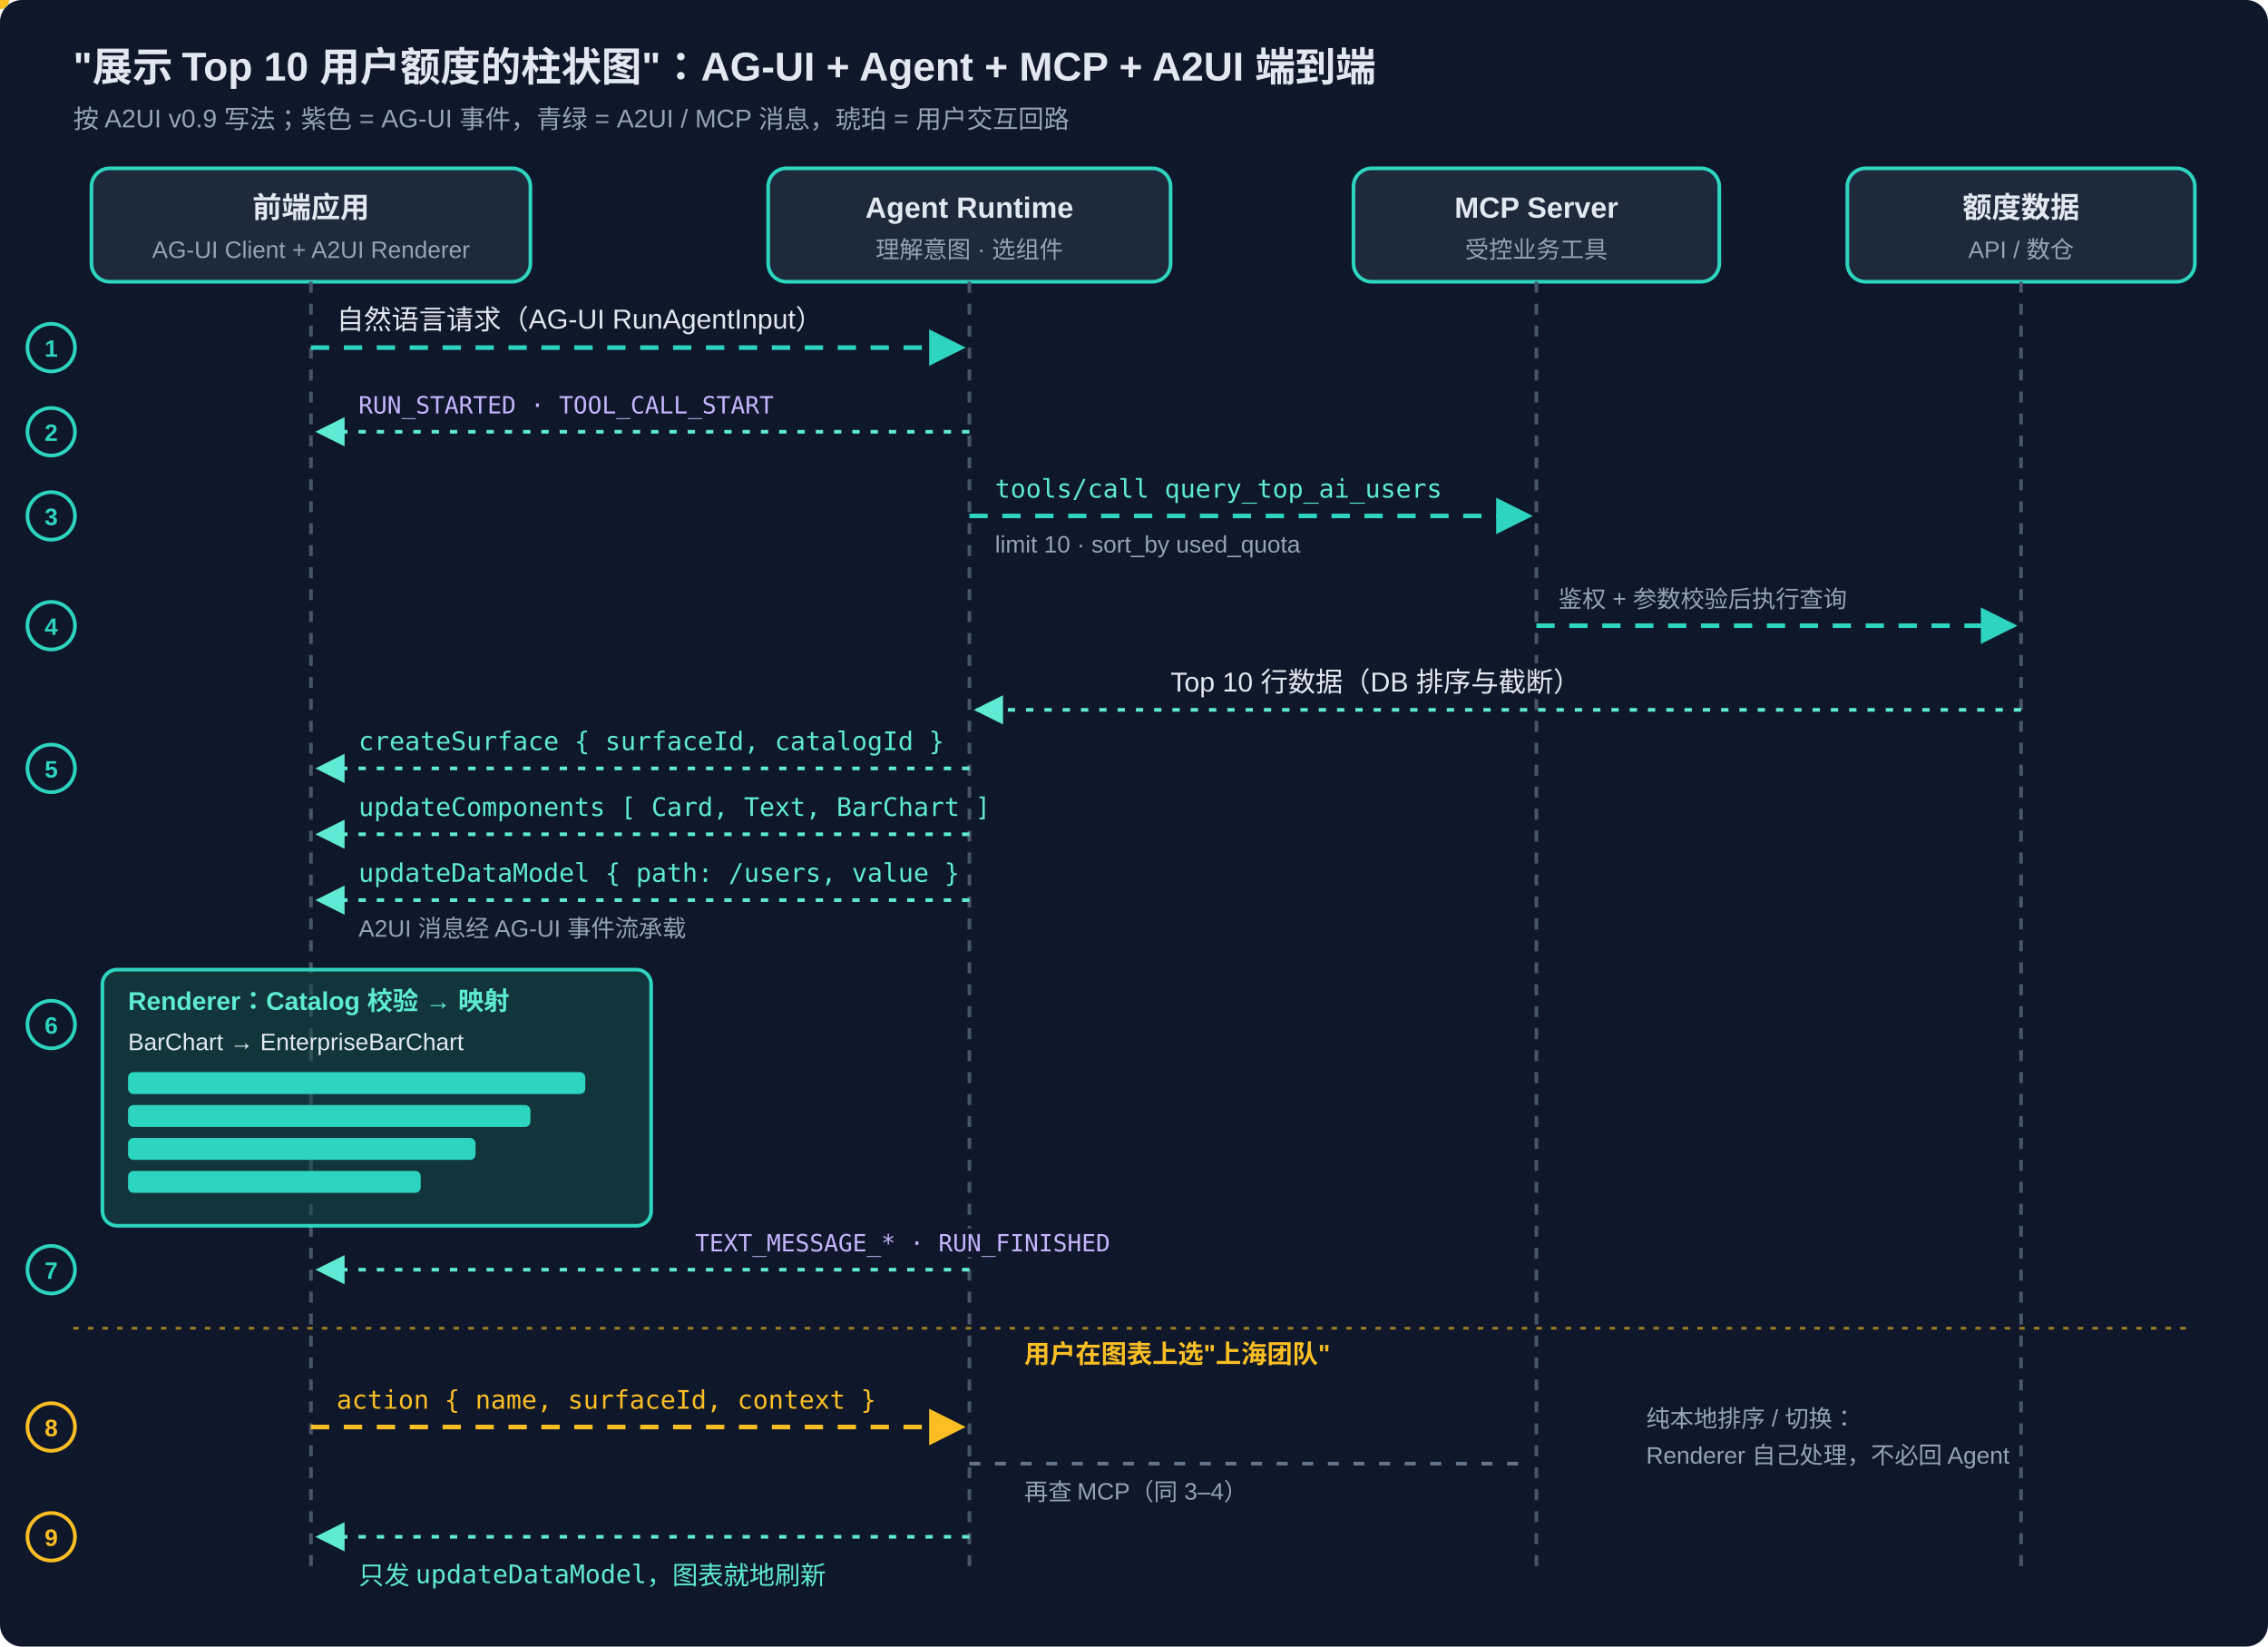
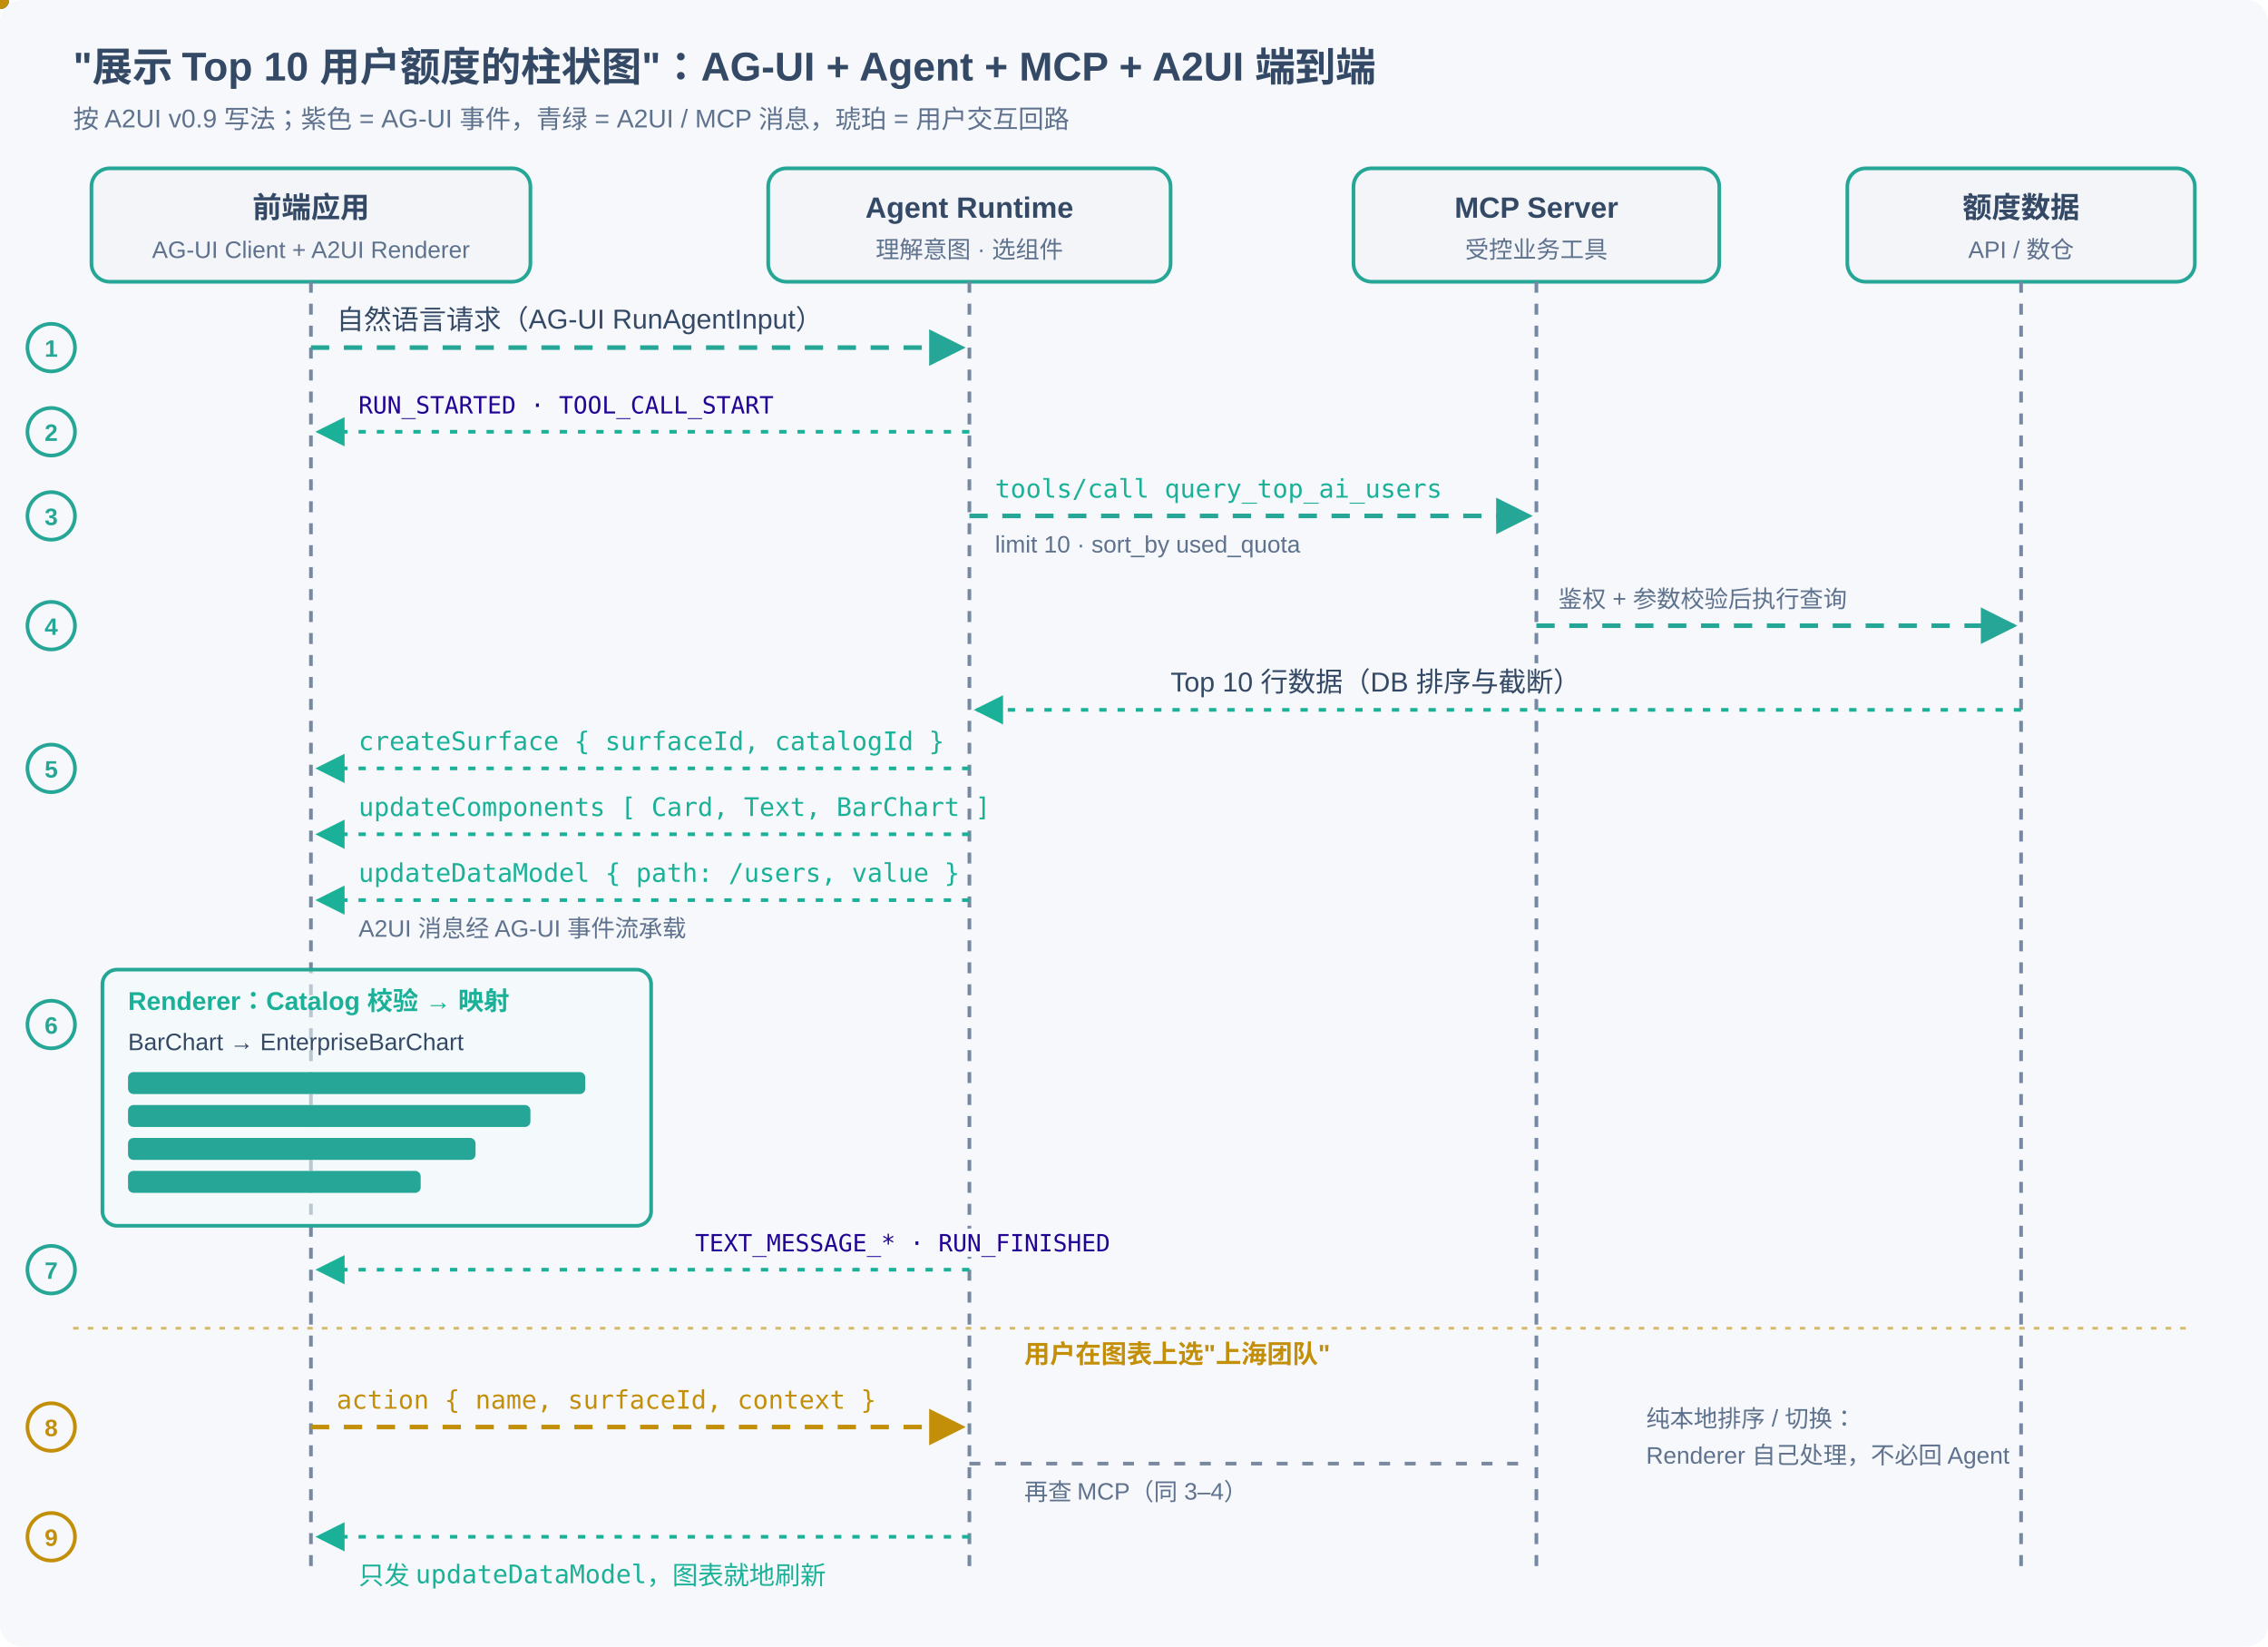
<svg xmlns="http://www.w3.org/2000/svg" viewBox="0 0 1240 900" width="1240" height="900" font-family="-apple-system, 'PingFang SC', 'Helvetica Neue', Arial, sans-serif">
  <style>
-     .bg { fill: #0f172a; }
-     .title { fill: #e2e8f0; font-size: 22px; font-weight: 700; }
-     .sub { fill: #94a3b8; font-size: 14px; }
-     .actor { fill: #1e293b; stroke: #2dd4bf; stroke-width: 2; }
-     .actorTxt { fill: #e2e8f0; font-size: 16px; font-weight: 600; }
-     .actorSub { fill: #94a3b8; font-size: 13px; }
-     .life { stroke: #475569; stroke-width: 2; stroke-dasharray: 6 6; }
-     .msg { stroke: #2dd4bf; stroke-width: 2.5; fill: none; stroke-dasharray: 10 8; animation: flow 1.6s linear infinite; }
-     .ret { stroke: #5eead4; stroke-width: 2; fill: none; stroke-dasharray: 4 6; animation: flow 2s linear infinite; }
-     .act { stroke: #fbbf24; stroke-width: 2.5; fill: none; stroke-dasharray: 10 8; animation: flow 1.4s linear infinite; }
-     .opt { stroke: #64748b; stroke-width: 2; fill: none; stroke-dasharray: 6 8; }
-     .lbl { fill: #e2e8f0; font-size: 15px; }
-     .code { fill: #5eead4; font-size: 14px; font-family: Menlo, Consolas, monospace; }
-     .codeA { fill: #fbbf24; font-size: 14px; font-family: Menlo, Consolas, monospace; }
-     .ev { fill: #c4b5fd; font-size: 13px; font-family: Menlo, Consolas, monospace; }
-     .note { fill: #94a3b8; font-size: 13px; }
-     .lbl, .code, .codeA, .ev, .note { paint-order: stroke; stroke: #0f172a; stroke-width: 6px; stroke-linejoin: round; }
-     .step { fill: #0f172a; stroke: #2dd4bf; stroke-width: 2; }
-     .stepA { fill: #0f172a; stroke: #fbbf24; stroke-width: 2; }
-     .stepTxt { fill: #2dd4bf; font-size: 13px; font-weight: 700; }
-     .stepTxtA { fill: #fbbf24; font-size: 13px; font-weight: 700; }
-     .render { fill: #134e4a; fill-opacity: 0.55; stroke: #2dd4bf; stroke-width: 2; }
-     .renderTxt { fill: #e2e8f0; font-size: 13px; }
-     .renderH { fill: #5eead4; font-size: 14px; font-weight: 700; }
-     .bar { fill: #2dd4bf; animation: grow 2.4s ease-out infinite; transform-origin: left; transform-box: fill-box; }
-     .divider { stroke: #fbbf24; stroke-width: 1.5; stroke-dasharray: 3 5; opacity: 0.6; }
-     .divTxt { fill: #fbbf24; font-size: 14px; font-weight: 600; paint-order: stroke; stroke: #0f172a; stroke-width: 6px; }
+     .bg { fill: #f6f8fb; }
+     .title { fill: #344965; font-size: 22px; font-weight: 700; }
+     .sub { fill: #5e718d; font-size: 14px; }
+     .actor { fill: #f3f5f9; stroke: #26a696; stroke-width: 2; }
+     .actorTxt { fill: #344965; font-size: 16px; font-weight: 600; }
+     .actorSub { fill: #5e718d; font-size: 13px; }
+     .life { stroke: #7688a2; stroke-width: 2; stroke-dasharray: 6 6; }
+     .msg { stroke: #26a696; stroke-width: 2.5; fill: none; stroke-dasharray: 10 8; animation: flow 1.6s linear infinite; }
+     .ret { stroke: #1bb199; stroke-width: 2; fill: none; stroke-dasharray: 4 6; animation: flow 2s linear infinite; }
+     .act { stroke: #c38f09; stroke-width: 2.5; fill: none; stroke-dasharray: 10 8; animation: flow 1.4s linear infinite; }
+     .opt { stroke: #7a899f; stroke-width: 2; fill: none; stroke-dasharray: 6 8; }
+     .lbl { fill: #344965; font-size: 15px; }
+     .code { fill: #1bb199; font-size: 14px; font-family: Menlo, Consolas, monospace; }
+     .codeA { fill: #c38f09; font-size: 14px; font-family: Menlo, Consolas, monospace; }
+     .ev { fill: #220495; font-size: 13px; font-family: Menlo, Consolas, monospace; }
+     .note { fill: #5e718d; font-size: 13px; }
+     .lbl, .code, .codeA, .ev, .note { paint-order: stroke; stroke: #f6f8fb; stroke-width: 6px; stroke-linejoin: round; }
+     .step { fill: #f6f8fb; stroke: #26a696; stroke-width: 2; }
+     .stepA { fill: #f6f8fb; stroke: #c38f09; stroke-width: 2; }
+     .stepTxt { fill: #26a696; font-size: 13px; font-weight: 700; }
+     .stepTxtA { fill: #c38f09; font-size: 13px; font-weight: 700; }
+     .render { fill: #f1fbfa; fill-opacity: 0.55; stroke: #26a696; stroke-width: 2; }
+     .renderTxt { fill: #344965; font-size: 13px; }
+     .renderH { fill: #1bb199; font-size: 14px; font-weight: 700; }
+     .bar { fill: #26a696; animation: grow 2.4s ease-out infinite; transform-origin: left; transform-box: fill-box; }
+     .divider { stroke: #c38f09; stroke-width: 1.5; stroke-dasharray: 3 5; opacity: 0.6; }
+     .divTxt { fill: #c38f09; font-size: 14px; font-weight: 600; paint-order: stroke; stroke: #f6f8fb; stroke-width: 6px; }
    @keyframes flow { to { stroke-dashoffset: -36; } }
    @keyframes grow { 0% { transform: scaleX(0.05); } 40%,100% { transform: scaleX(1); } }
  </style>
  <defs>
    <marker id="arr" viewBox="0 0 10 10" refX="9" refY="5" markerWidth="8" markerHeight="8" orient="auto">
-       <path d="M0,0 L10,5 L0,10 z" fill="#2dd4bf" />
+       <path d="M0,0 L10,5 L0,10 z" fill="#26a696" />
    </marker>
    <marker id="arrR" viewBox="0 0 10 10" refX="9" refY="5" markerWidth="8" markerHeight="8" orient="auto">
-       <path d="M0,0 L10,5 L0,10 z" fill="#5eead4" />
+       <path d="M0,0 L10,5 L0,10 z" fill="#1bb199" />
    </marker>
    <marker id="arrA" viewBox="0 0 10 10" refX="9" refY="5" markerWidth="8" markerHeight="8" orient="auto">
-       <path d="M0,0 L10,5 L0,10 z" fill="#fbbf24" />
+       <path d="M0,0 L10,5 L0,10 z" fill="#c38f09" />
    </marker>
  </defs>
  <rect class="bg" width="1240" height="900" rx="12" />
  <text class="title" x="40" y="44">"展示 Top 10 用户额度的柱状图"：AG-UI + Agent + MCP + A2UI 端到端</text>
  <text class="sub" x="40" y="70">按 A2UI v0.9 写法；紫色 = AG-UI 事件，青绿 = A2UI / MCP 消息，琥珀 = 用户交互回路</text>
  <rect class="actor" x="50" y="92" width="240" height="62" rx="10" />
  <text class="actorTxt" x="170" y="119" text-anchor="middle">前端应用</text>
  <text class="actorSub" x="170" y="141" text-anchor="middle">AG-UI Client + A2UI Renderer</text>
  <rect class="actor" x="420" y="92" width="220" height="62" rx="10" />
  <text class="actorTxt" x="530" y="119" text-anchor="middle">Agent Runtime</text>
  <text class="actorSub" x="530" y="141" text-anchor="middle">理解意图 · 选组件</text>
  <rect class="actor" x="740" y="92" width="200" height="62" rx="10" />
  <text class="actorTxt" x="840" y="119" text-anchor="middle">MCP Server</text>
  <text class="actorSub" x="840" y="141" text-anchor="middle">受控业务工具</text>
  <rect class="actor" x="1010" y="92" width="190" height="62" rx="10" />
  <text class="actorTxt" x="1105" y="119" text-anchor="middle">额度数据</text>
  <text class="actorSub" x="1105" y="141" text-anchor="middle">API / 数仓</text>
  <line class="life" x1="170" y1="154" x2="170" y2="860" />
  <line class="life" x1="530" y1="154" x2="530" y2="860" />
  <line class="life" x1="840" y1="154" x2="840" y2="860" />
  <line class="life" x1="1105" y1="154" x2="1105" y2="860" />
  <circle class="step" cx="28" cy="190" r="13" />
  <text class="stepTxt" x="28" y="195" text-anchor="middle">1</text>
  <path class="msg" d="M170,190 L526,190" marker-end="url(#arr)" />
  <text class="lbl" x="184" y="180">自然语言请求（AG-UI RunAgentInput）</text>
  <circle class="step" cx="28" cy="236" r="13" />
  <text class="stepTxt" x="28" y="241" text-anchor="middle">2</text>
  <path class="ret" d="M530,236 L174,236" marker-end="url(#arrR)" />
  <text class="ev" x="196" y="226">RUN_STARTED · TOOL_CALL_START</text>
  <circle class="step" cx="28" cy="282" r="13" />
  <text class="stepTxt" x="28" y="287" text-anchor="middle">3</text>
  <path class="msg" d="M530,282 L836,282" marker-end="url(#arr)" />
  <text class="code" x="544" y="272">tools/call query_top_ai_users</text>
  <text class="note" x="544" y="302">limit 10 · sort_by used_quota</text>
  <circle class="step" cx="28" cy="342" r="13" />
  <text class="stepTxt" x="28" y="347" text-anchor="middle">4</text>
  <path class="msg" d="M840,342 L1101,342" marker-end="url(#arr)" />
  <text class="note" x="852" y="332">鉴权 + 参数校验后执行查询</text>
  <path class="ret" d="M1105,388 L534,388" marker-end="url(#arrR)" />
  <text class="lbl" x="640" y="378">Top 10 行数据（DB 排序与截断）</text>
  <circle class="step" cx="28" cy="420" r="13" />
  <text class="stepTxt" x="28" y="425" text-anchor="middle">5</text>
  <path class="ret" d="M530,420 L174,420" marker-end="url(#arrR)" />
  <text class="code" x="196" y="410">createSurface { surfaceId, catalogId }</text>
  <path class="ret" d="M530,456 L174,456" marker-end="url(#arrR)" />
  <text class="code" x="196" y="446">updateComponents [ Card, Text, BarChart ]</text>
  <path class="ret" d="M530,492 L174,492" marker-end="url(#arrR)" />
  <text class="code" x="196" y="482">updateDataModel { path: /users, value }</text>
  <text class="note" x="196" y="512">A2UI 消息经 AG-UI 事件流承载</text>
  <circle class="step" cx="28" cy="560" r="13" />
  <text class="stepTxt" x="28" y="565" text-anchor="middle">6</text>
  <rect class="render" x="56" y="530" width="300" height="140" rx="8" />
  <text class="renderH" x="70" y="552">Renderer：Catalog 校验 → 映射</text>
  <text class="renderTxt" x="70" y="574">BarChart → EnterpriseBarChart</text>
  <rect class="bar" x="70" y="586" width="250" height="12" rx="3" />
  <rect class="bar" x="70" y="604" width="220" height="12" rx="3" style="animation-delay:0.15s" />
  <rect class="bar" x="70" y="622" width="190" height="12" rx="3" style="animation-delay:0.3s" />
  <rect class="bar" x="70" y="640" width="160" height="12" rx="3" style="animation-delay:0.45s" />
  <circle class="step" cx="28" cy="694" r="13" />
  <text class="stepTxt" x="28" y="699" text-anchor="middle">7</text>
  <path class="ret" d="M530,694 L174,694" marker-end="url(#arrR)" />
  <text class="ev" x="380" y="684">TEXT_MESSAGE_* · RUN_FINISHED</text>
  <line class="divider" x1="40" y1="726" x2="1200" y2="726" />
  <text class="divTxt" x="560" y="745">用户在图表上选"上海团队"</text>
  <circle class="stepA" cx="28" cy="780" r="13" />
  <text class="stepTxtA" x="28" y="785" text-anchor="middle">8</text>
  <path class="act" d="M170,780 L526,780" marker-end="url(#arrA)" />
  <text class="codeA" x="184" y="770">action { name, surfaceId, context }</text>
  <path class="opt" d="M530,800 L836,800" />
  <text class="note" x="560" y="820">再查 MCP（同 3–4）</text>
  <circle class="stepA" cx="28" cy="840" r="13" />
  <text class="stepTxtA" x="28" y="845" text-anchor="middle">9</text>
  <path class="ret" d="M530,840 L174,840" marker-end="url(#arrR)" />
  <text class="code" x="196" y="866">只发 updateDataModel，图表就地刷新</text>
  <text class="note" x="900" y="780">纯本地排序 / 切换：</text>
  <text class="note" x="900" y="800">Renderer 自己处理，不必回 Agent</text>
-   <circle r="5" fill="#2dd4bf">
+   <circle r="5" fill="#26a696">
    <animateMotion dur="2s" repeatCount="indefinite" path="M170,190 L526,190" />
  </circle>
-   <circle r="5" fill="#2dd4bf">
+   <circle r="5" fill="#26a696">
    <animateMotion dur="1.6s" begin="0.5s" repeatCount="indefinite" path="M530,282 L836,282" />
  </circle>
-   <circle r="5" fill="#5eead4">
+   <circle r="5" fill="#1bb199">
    <animateMotion dur="2.2s" begin="0.8s" repeatCount="indefinite" path="M530,456 L174,456" />
  </circle>
-   <circle r="5" fill="#fbbf24">
+   <circle r="5" fill="#c38f09">
    <animateMotion dur="1.8s" repeatCount="indefinite" path="M170,780 L526,780" />
  </circle>
</svg>
